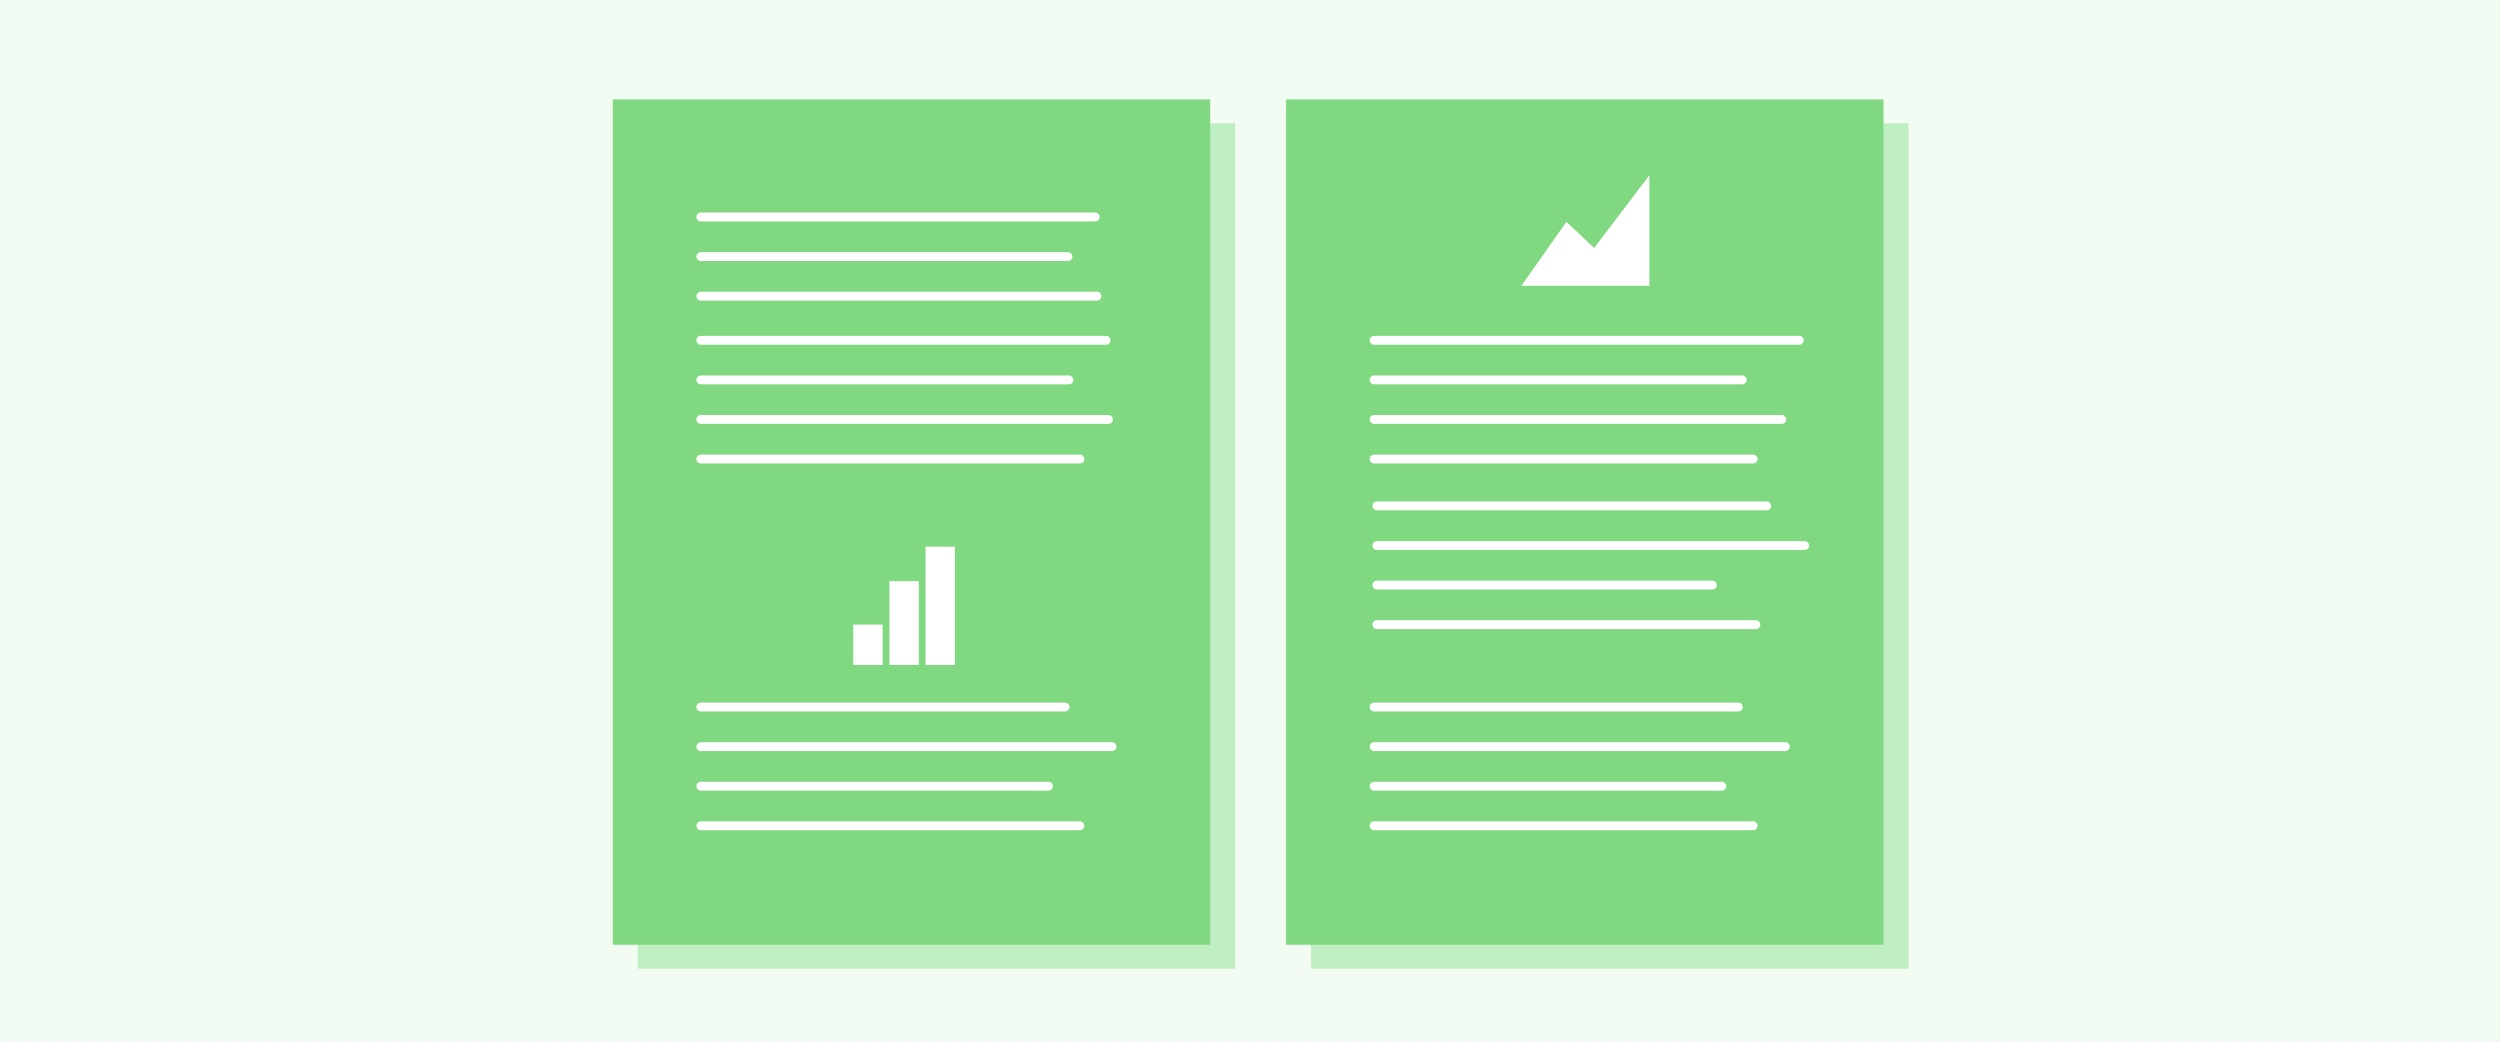
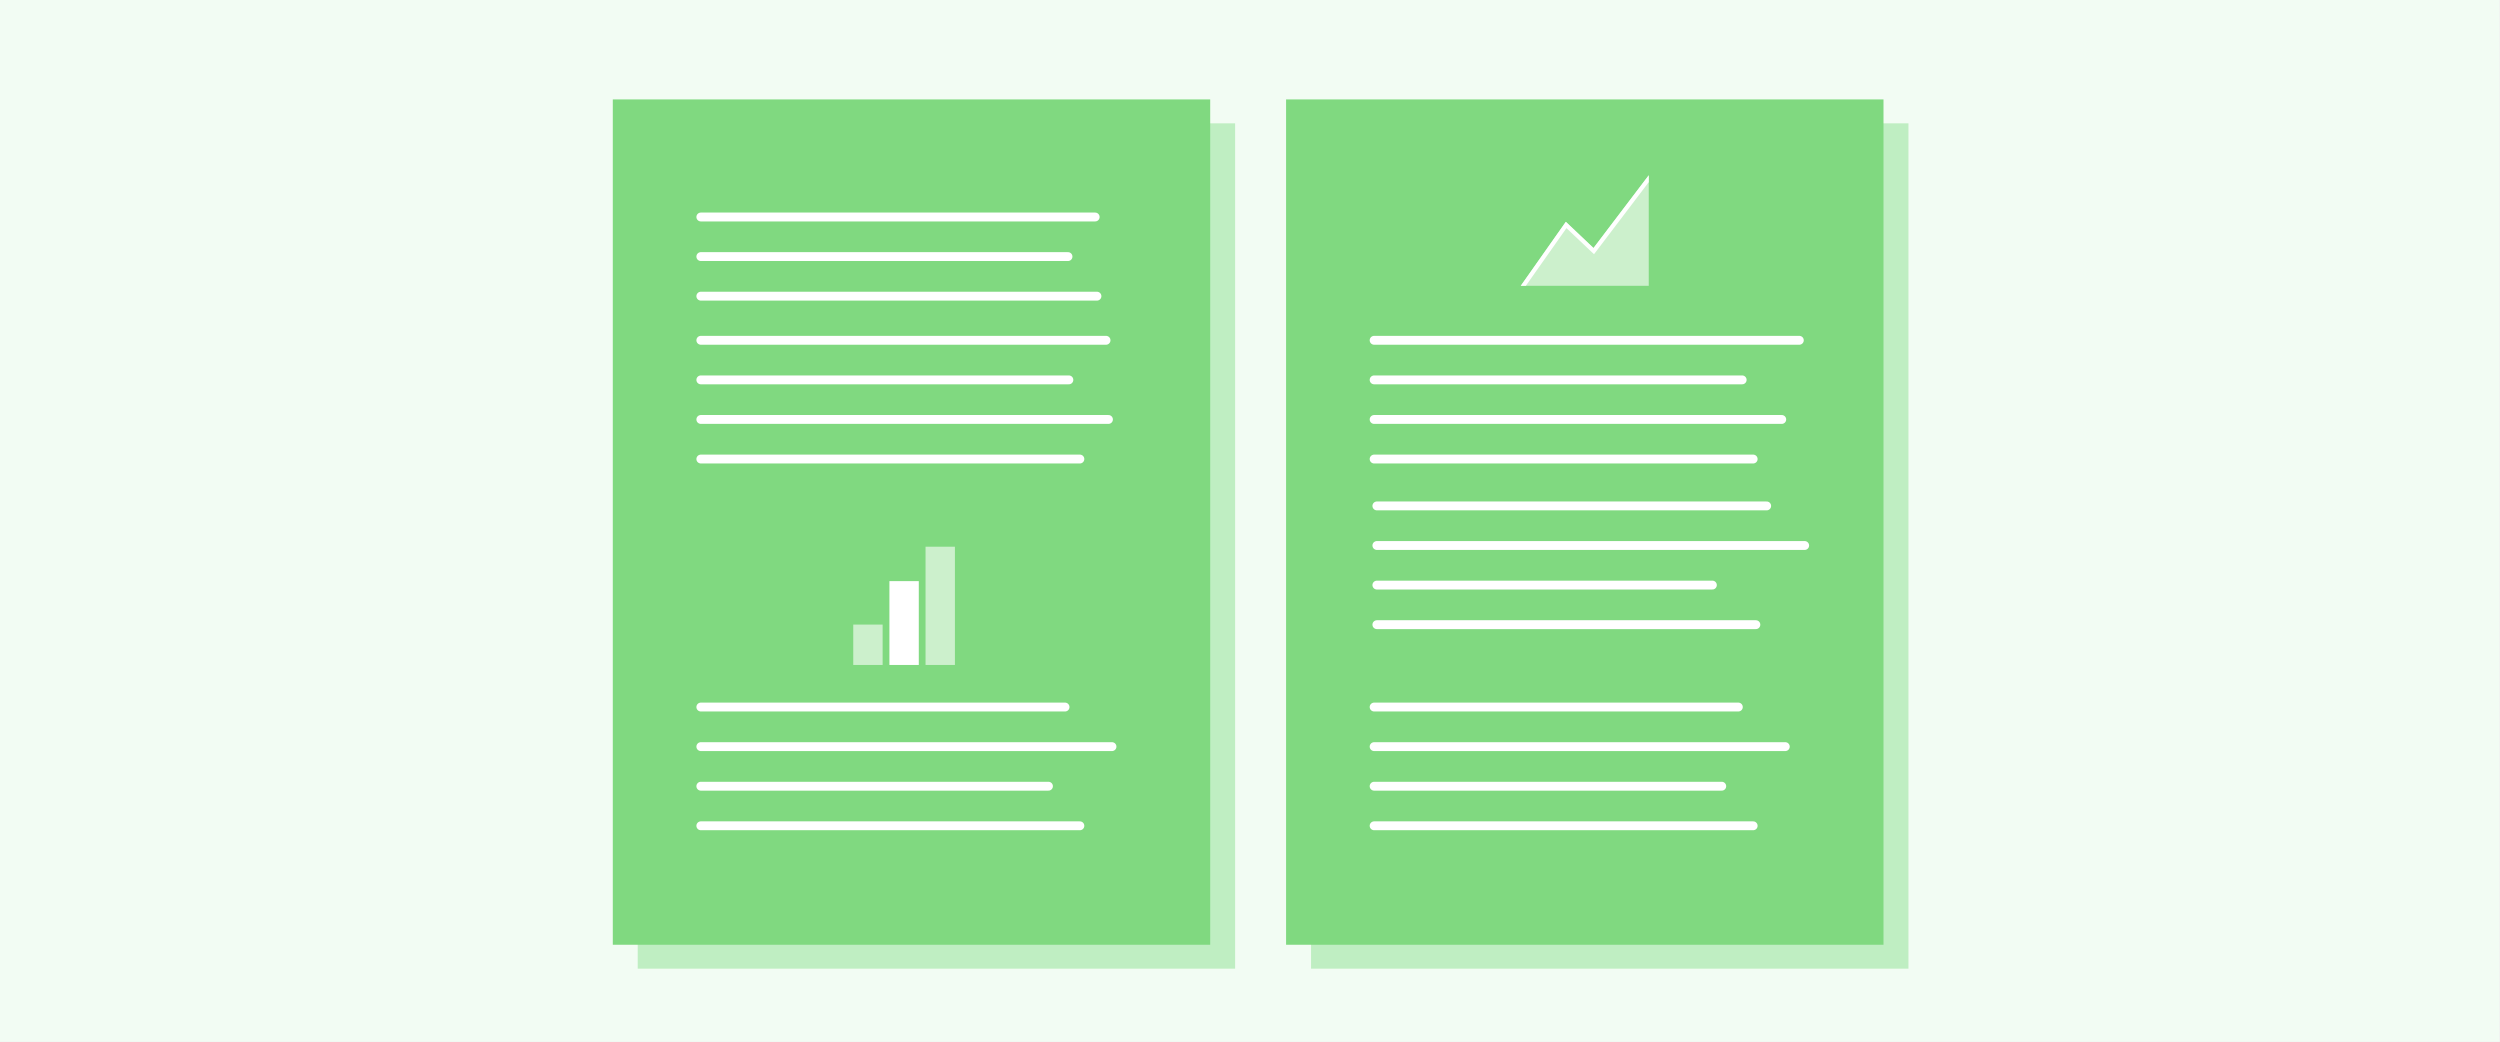
<svg xmlns="http://www.w3.org/2000/svg" viewBox="0 0 600 250">
+   <defs>
+     <clipPath id="clippath">
+       <polygon points="364.98 68.59 375.8 53.23 382.44 59.52 395.7 42.06 395.7 68.59 364.98 68.59" fill="none" />
+     </clipPath>
+   </defs>
  <g id="Hintergrund">
-     <rect x="-.16" y="0" width="600" height="250" fill="#f2fcf3" />
+     <rect x="-.16" width="600" height="250" fill="#f2fcf3" />
  </g>
  <g id="Graphic">
    <g>
      <rect x="314.65" y="29.6" width="143.38" height="202.88" fill="#bfeec2" />
      <rect x="308.66" y="23.86" width="143.38" height="202.88" fill="#80d980" />
      <line x1="329.79" y1="81.67" x2="431.84" y2="81.67" fill="none" stroke="#fff" stroke-linecap="round" stroke-miterlimit="10" stroke-width="2.13" />
      <line x1="329.79" y1="91.17" x2="418.12" y2="91.17" fill="none" stroke="#fff" stroke-linecap="round" stroke-miterlimit="10" stroke-width="2.13" />
      <line x1="329.79" y1="100.67" x2="427.62" y2="100.67" fill="none" stroke="#fff" stroke-linecap="round" stroke-miterlimit="10" stroke-width="2.13" />
      <line x1="329.79" y1="110.17" x2="420.76" y2="110.17" fill="none" stroke="#fff" stroke-linecap="round" stroke-miterlimit="10" stroke-width="2.13" />
      <line x1="330.45" y1="121.42" x2="424" y2="121.42" fill="none" stroke="#fff" stroke-linecap="round" stroke-miterlimit="10" stroke-width="2.13" />
      <line x1="330.45" y1="130.92" x2="433.12" y2="130.92" fill="none" stroke="#fff" stroke-linecap="round" stroke-miterlimit="10" stroke-width="2.13" />
      <line x1="330.45" y1="140.42" x2="410.97" y2="140.42" fill="none" stroke="#fff" stroke-linecap="round" stroke-miterlimit="10" stroke-width="2.13" />
      <line x1="330.45" y1="149.92" x2="421.41" y2="149.92" fill="none" stroke="#fff" stroke-linecap="round" stroke-miterlimit="10" stroke-width="2.13" />
      <line x1="329.79" y1="169.69" x2="417.2" y2="169.69" fill="none" stroke="#fff" stroke-linecap="round" stroke-miterlimit="10" stroke-width="2.13" />
      <line x1="329.79" y1="179.19" x2="428.47" y2="179.19" fill="none" stroke="#fff" stroke-linecap="round" stroke-miterlimit="10" stroke-width="2.13" />
      <line x1="329.79" y1="188.69" x2="413.22" y2="188.69" fill="none" stroke="#fff" stroke-linecap="round" stroke-miterlimit="10" stroke-width="2.13" />
      <line x1="329.79" y1="198.19" x2="420.76" y2="198.19" fill="none" stroke="#fff" stroke-linecap="round" stroke-miterlimit="10" stroke-width="2.13" />
-       <g>
-         <rect x="365.13" y="37.86" width="30.73" height="30.73" fill="none" />
-         <polygon points="365.13 68.59 375.95 53.23 382.59 59.52 395.85 42.06 395.85 68.59 365.13 68.59" fill="#fff" />
-       </g>
      <rect x="153.05" y="29.6" width="143.38" height="202.88" fill="#bfeec2" />
      <rect x="147.07" y="23.86" width="143.38" height="202.88" fill="#80d980" />
      <line x1="168.2" y1="81.67" x2="265.45" y2="81.67" fill="none" stroke="#fff" stroke-linecap="round" stroke-miterlimit="10" stroke-width="2.13" />
      <line x1="168.2" y1="91.17" x2="256.53" y2="91.17" fill="none" stroke="#fff" stroke-linecap="round" stroke-miterlimit="10" stroke-width="2.13" />
      <line x1="168.2" y1="100.67" x2="266.03" y2="100.67" fill="none" stroke="#fff" stroke-linecap="round" stroke-miterlimit="10" stroke-width="2.13" />
      <line x1="168.2" y1="110.17" x2="259.17" y2="110.17" fill="none" stroke="#fff" stroke-linecap="round" stroke-miterlimit="10" stroke-width="2.13" />
      <line x1="168.2" y1="52.08" x2="262.84" y2="52.08" fill="none" stroke="#fff" stroke-linecap="round" stroke-miterlimit="10" stroke-width="2.13" />
      <line x1="168.2" y1="61.58" x2="256.32" y2="61.58" fill="none" stroke="#fff" stroke-linecap="round" stroke-miterlimit="10" stroke-width="2.13" />
      <line x1="168.2" y1="71.08" x2="263.27" y2="71.08" fill="none" stroke="#fff" stroke-linecap="round" stroke-miterlimit="10" stroke-width="2.13" />
      <line x1="168.2" y1="169.69" x2="255.61" y2="169.69" fill="none" stroke="#fff" stroke-linecap="round" stroke-miterlimit="10" stroke-width="2.13" />
      <line x1="168.2" y1="179.19" x2="266.88" y2="179.19" fill="none" stroke="#fff" stroke-linecap="round" stroke-miterlimit="10" stroke-width="2.13" />
      <line x1="168.2" y1="188.69" x2="251.63" y2="188.69" fill="none" stroke="#fff" stroke-linecap="round" stroke-miterlimit="10" stroke-width="2.13" />
      <line x1="168.2" y1="198.19" x2="259.17" y2="198.19" fill="none" stroke="#fff" stroke-linecap="round" stroke-miterlimit="10" stroke-width="2.13" />
      <rect x="203.54" y="37.86" width="30.73" height="30.73" fill="none" />
      <g>
        <rect x="201.41" y="128.78" width="30.73" height="30.73" fill="none" />
-         <rect x="203.46" y="151.22" width="9.69" height="7.05" transform="translate(53.56 363.05) rotate(-90)" fill="#fff" />
+         <rect x="203.46" y="151.22" width="9.69" height="7.05" transform="translate(53.56 363.05) rotate(-90)" fill="#fff" opacity=".6" />
        <rect x="206.92" y="146.01" width="20.12" height="7.05" transform="translate(67.45 366.51) rotate(-90)" fill="#fff" />
-         <rect x="211.46" y="141.88" width="28.38" height="7.05" transform="translate(80.25 371.05) rotate(-90)" fill="#fff" />
+         <rect x="211.46" y="141.88" width="28.38" height="7.05" transform="translate(80.25 371.05) rotate(-90)" fill="#fff" opacity=".6" />
+       </g>
+       <g>
+         <rect x="364.98" y="37.86" width="30.73" height="30.73" fill="none" />
+         <polygon points="364.98 68.59 375.8 53.23 382.44 59.52 395.7 42.06 395.7 68.59 364.98 68.59" fill="#fff" opacity=".6" />
+         <g clip-path="url(#clippath)">
+           <polyline points="364.98 68.59 375.8 53.23 382.44 59.52 395.7 42.06" fill="none" stroke="#fff" stroke-miterlimit="10" stroke-width="2" />
+         </g>
      </g>
    </g>
  </g>
</svg>
